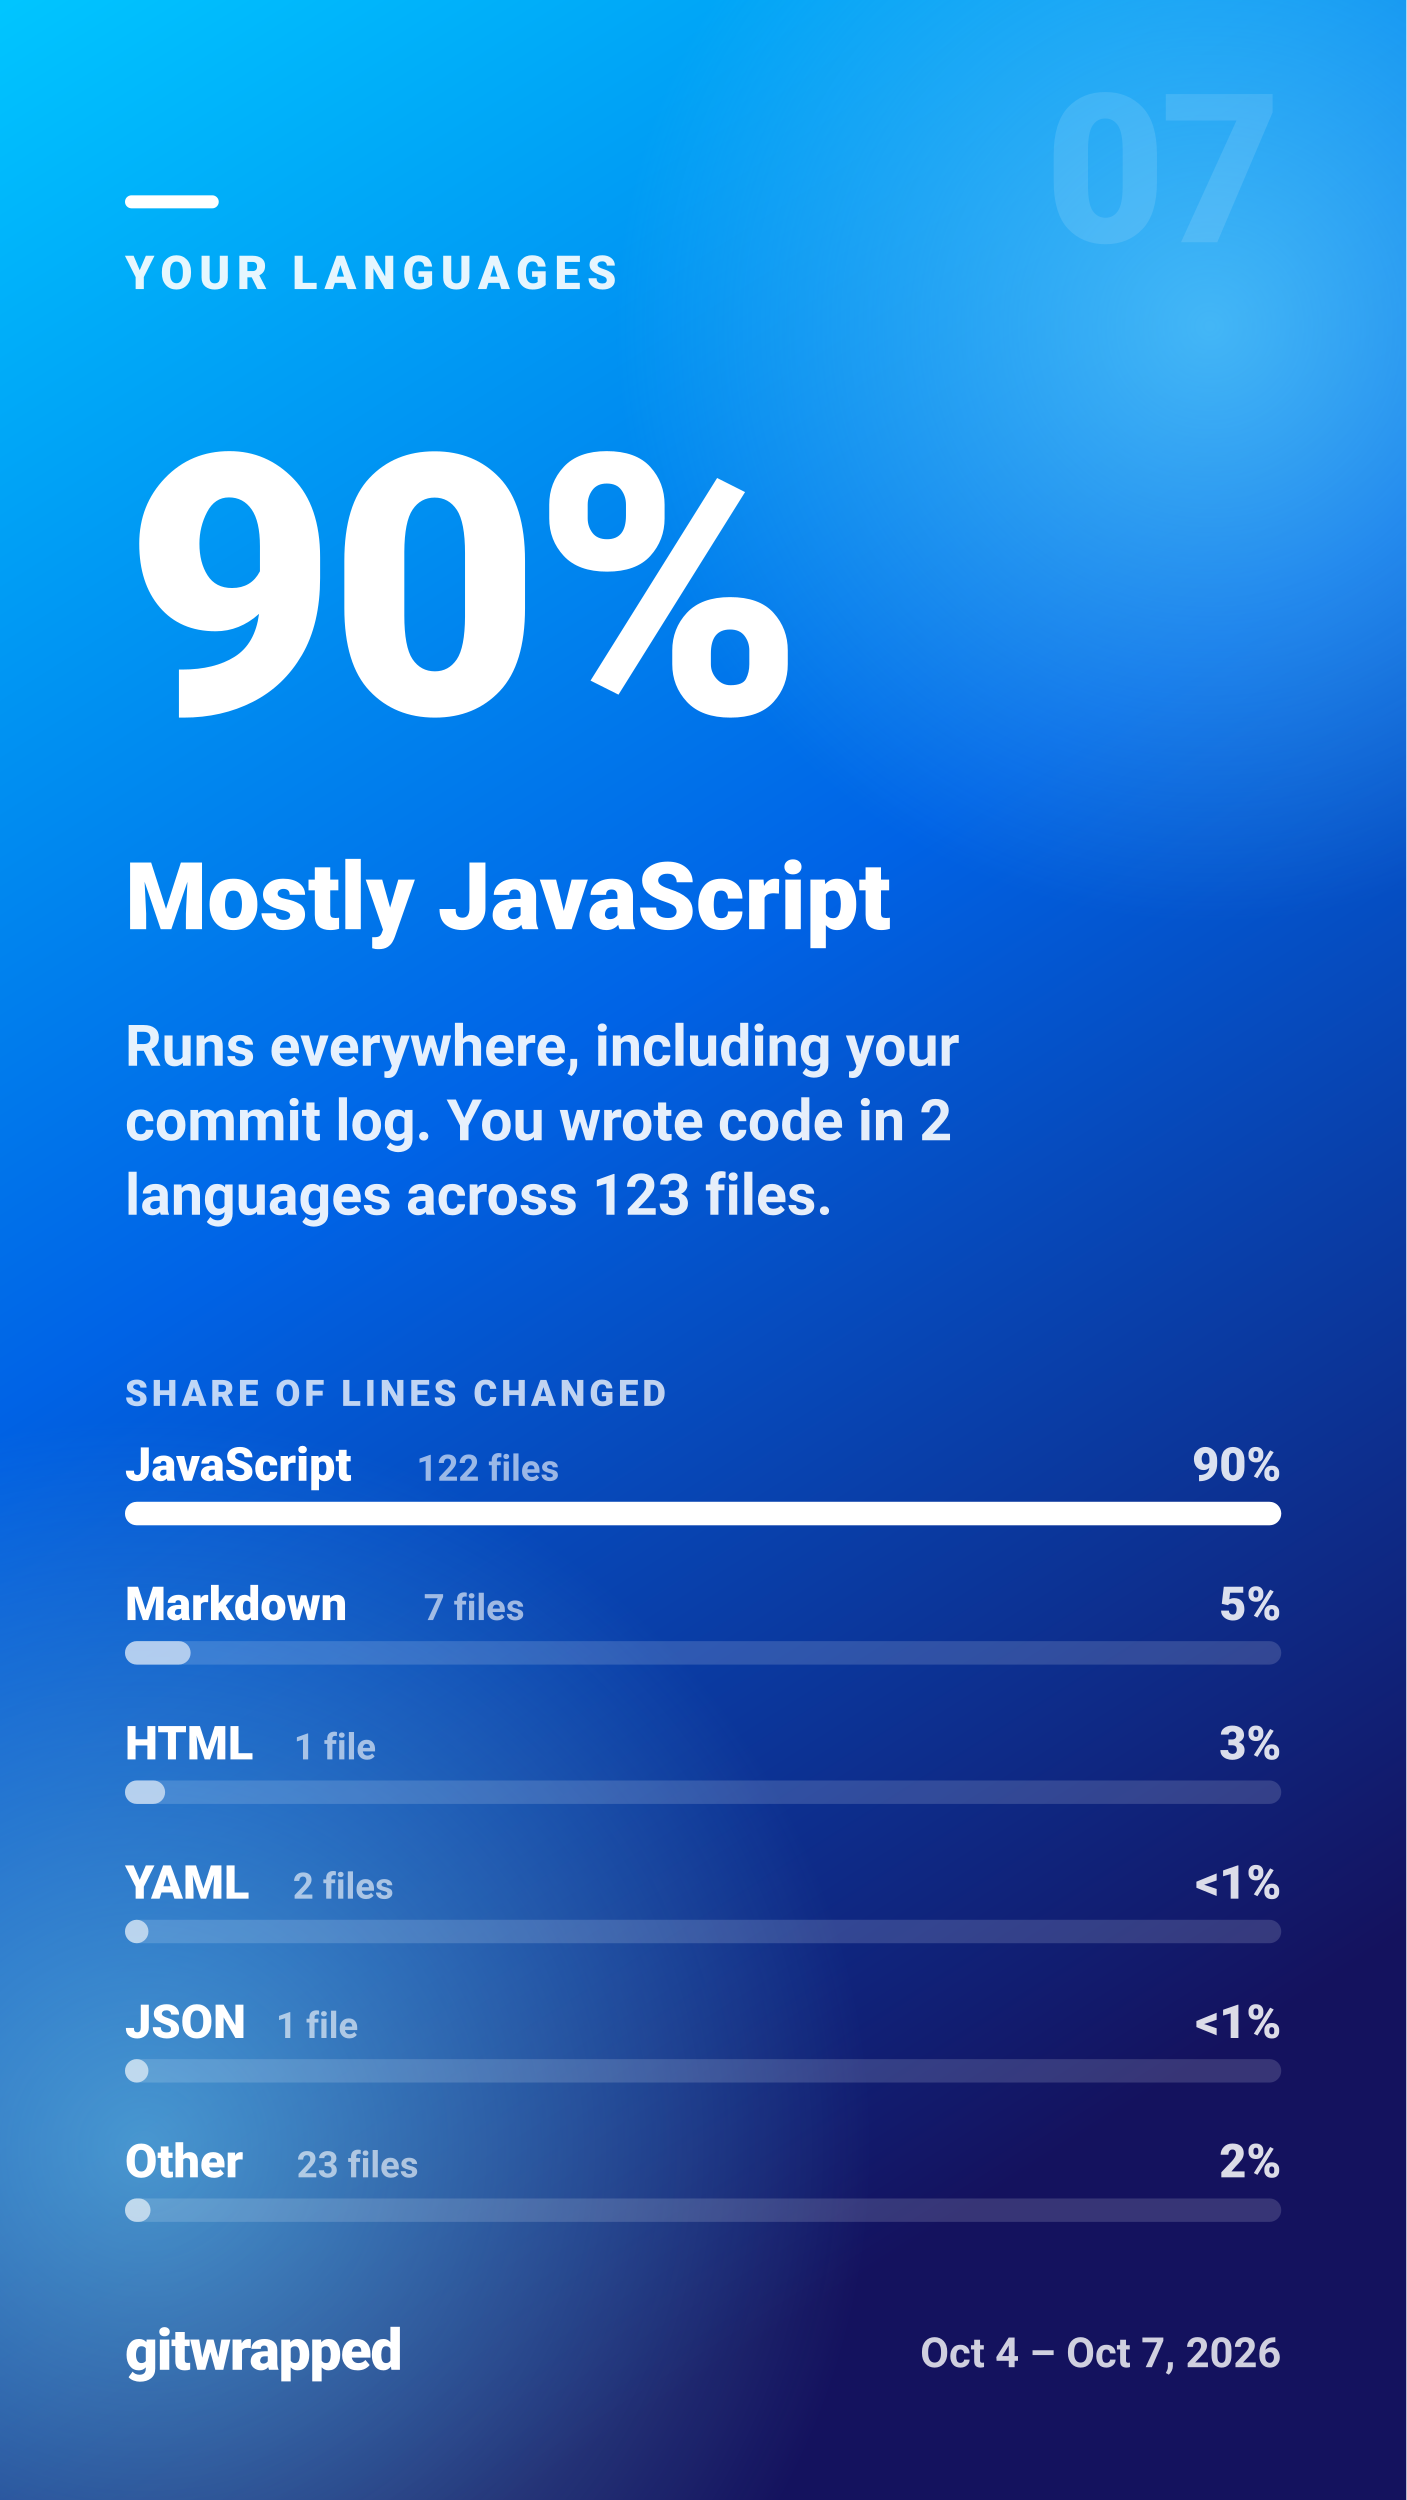
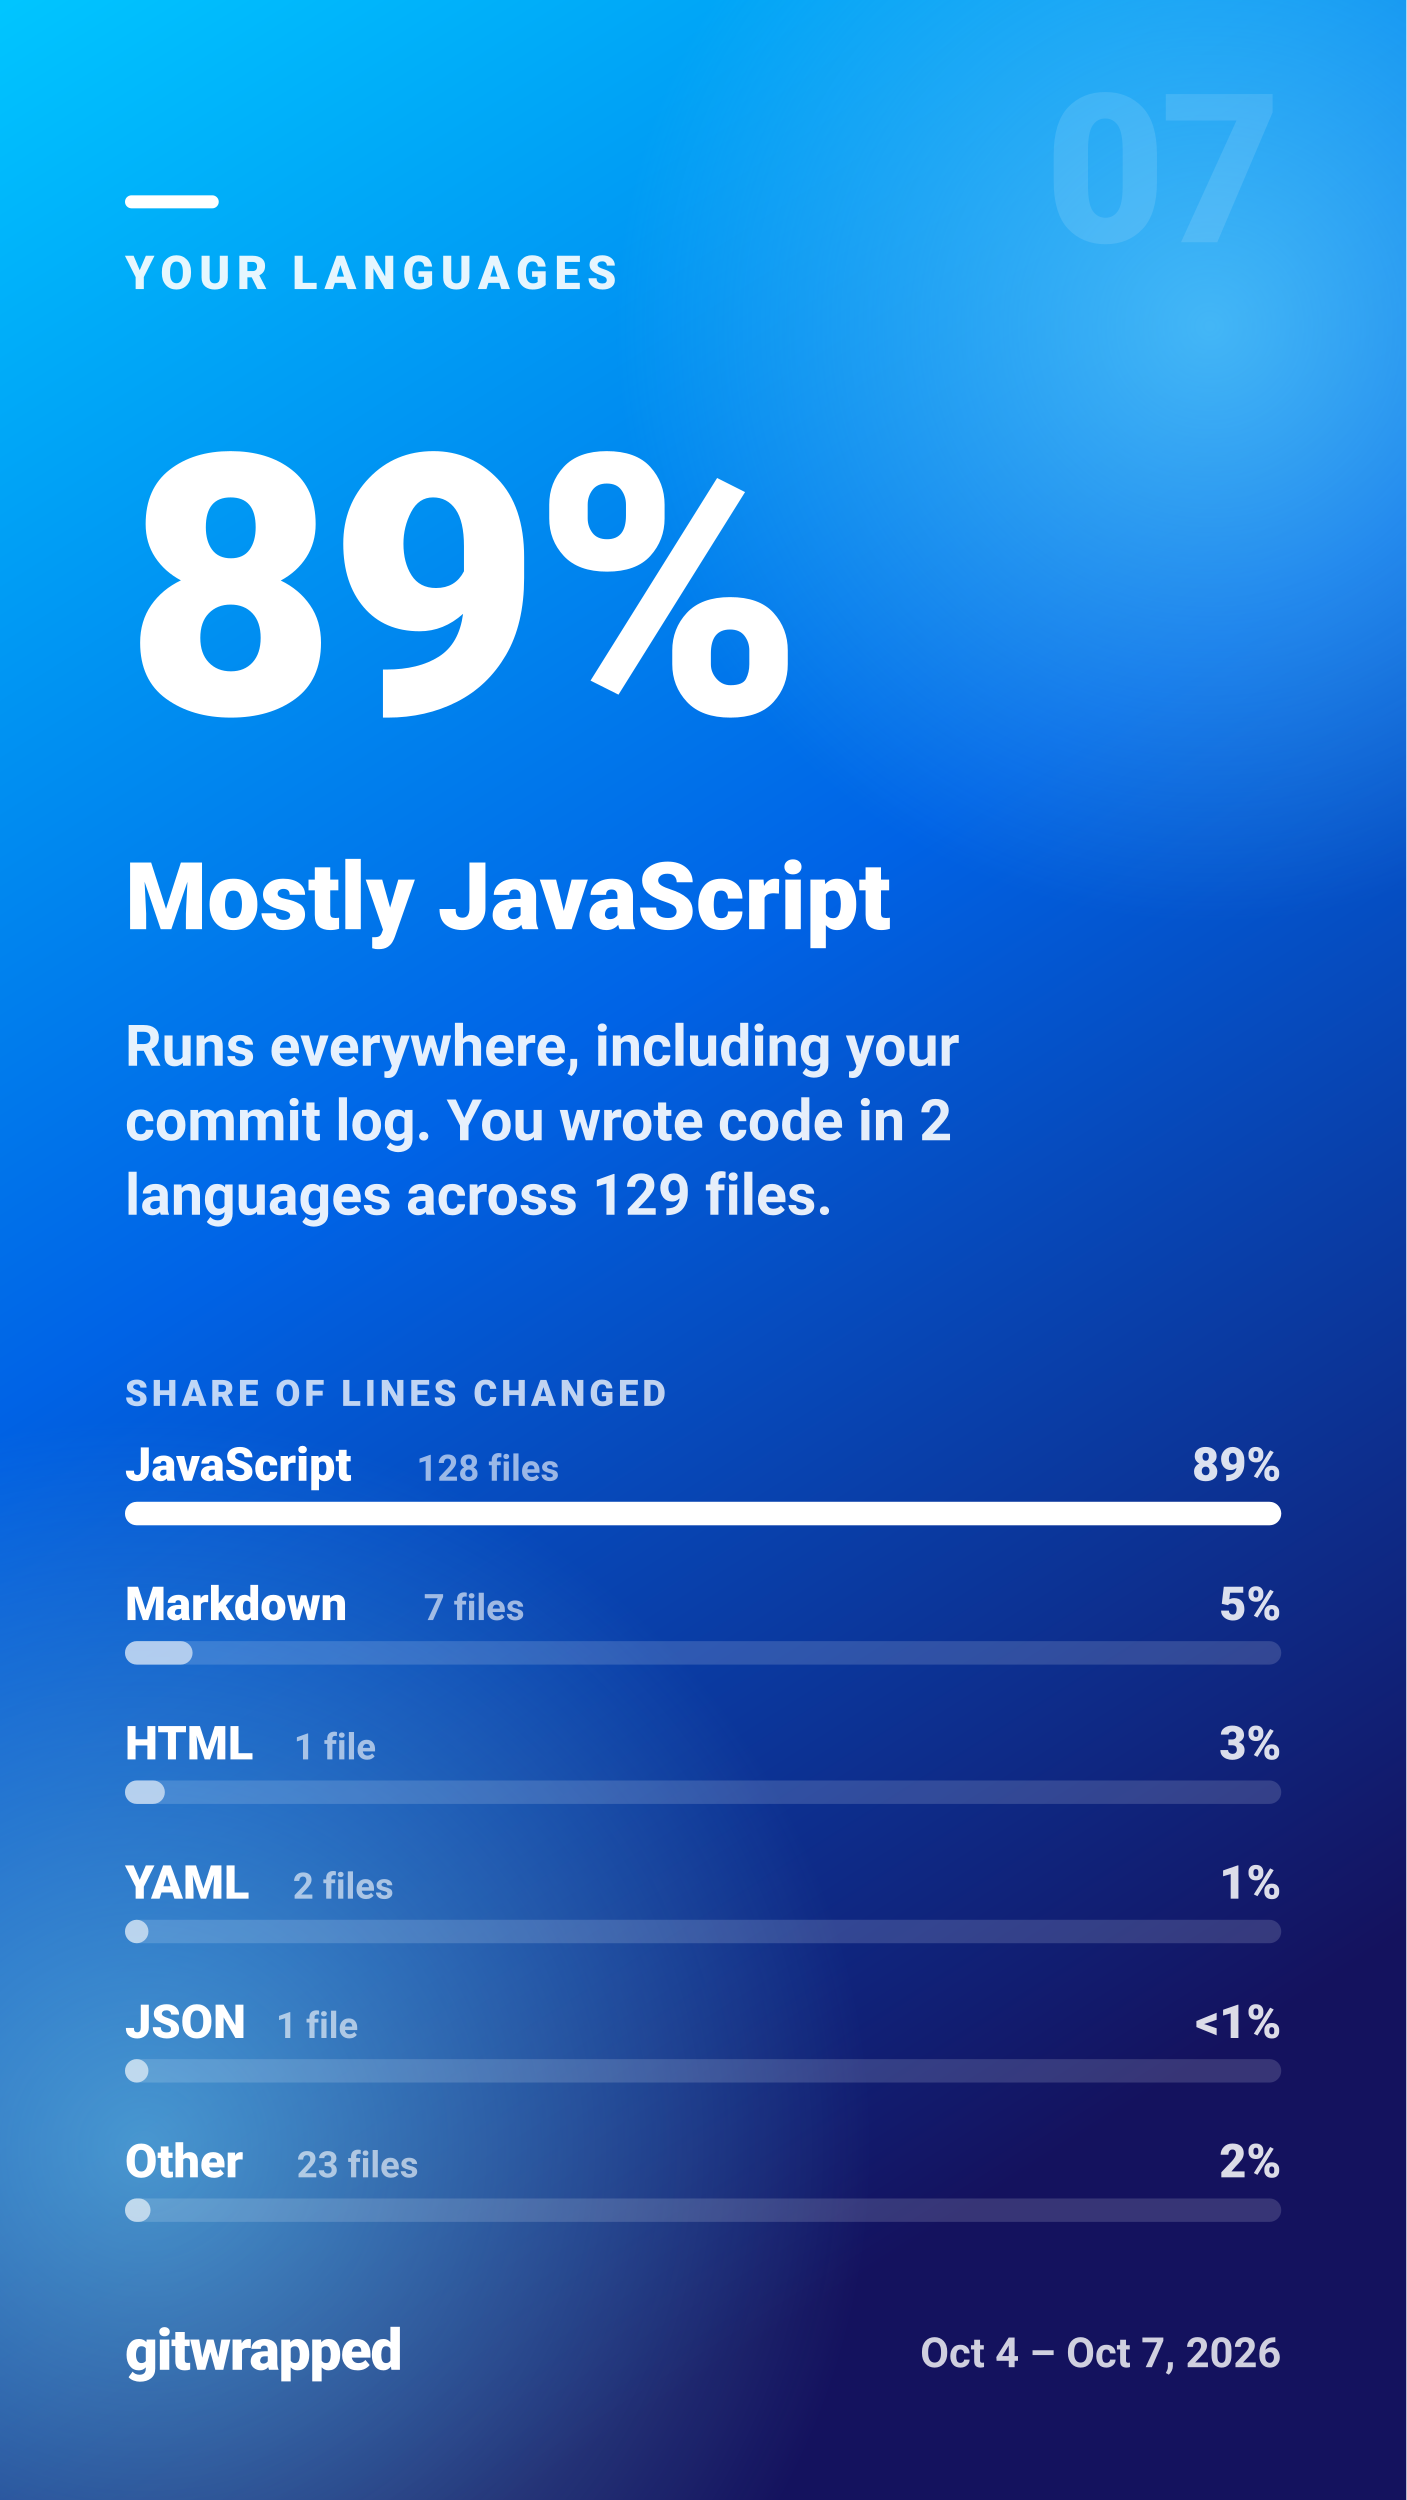
- <svg xmlns="http://www.w3.org/2000/svg" width="1080" height="1920" viewBox="0 0 1080 1920" role="img" aria-label="YOUR LANGUAGES — 90% — Mostly JavaScript">
+ <svg xmlns="http://www.w3.org/2000/svg" width="1080" height="1920" viewBox="0 0 1080 1920" role="img" aria-label="YOUR LANGUAGES — 89% — Mostly JavaScript">
  <defs>
    <linearGradient id="gw-languages-bg" x1="0" y1="0" x2="0.35" y2="1">
      <stop offset="0.00" stop-color="#00c6ff" />
      <stop offset="0.50" stop-color="#0063e6" />
      <stop offset="1.00" stop-color="#14125e" />
    </linearGradient>
    <radialGradient id="gw-languages-glow">
      <stop offset="0" stop-color="#7ae8ff" stop-opacity="0.55" />
      <stop offset="1" stop-color="#7ae8ff" stop-opacity="0" />
    </radialGradient>
  </defs>
  <rect width="1080" height="1920" fill="url(#gw-languages-bg)" />
  <circle cx="930" cy="250" r="460" fill="url(#gw-languages-glow)" />
  <circle cx="110" cy="1650" r="560" fill="url(#gw-languages-glow)" />
  <g fill="#ffffff" font-family="system-ui, -apple-system, 'Segoe UI', Roboto, Helvetica, Arial, sans-serif">
    <text x="984" y="186" font-size="160" font-weight="900" fill-opacity="0.12" text-anchor="end" letter-spacing="-4">07</text>
    <rect x="96" y="150" width="72" height="10" rx="5" fill="#ffffff" />
    <text x="96" y="222" font-size="36" font-weight="800" fill-opacity="0.9" letter-spacing="5">YOUR LANGUAGES</text>
-     <text x="96" y="548.4" font-size="280" font-weight="900" letter-spacing="-5.6">90%</text>
+     <text x="96" y="548.4" font-size="280" font-weight="900" letter-spacing="-5.6">89%</text>
    <text x="96" y="713.6" font-size="72" font-weight="800">Mostly JavaScript</text>
    <text x="96" y="818.5" font-size="44" font-weight="600" fill-opacity="0.9">Runs everywhere, including your</text>
    <text x="96" y="875.7" font-size="44" font-weight="600" fill-opacity="0.9">commit log. You wrote code in 2</text>
-     <text x="96" y="932.9" font-size="44" font-weight="600" fill-opacity="0.9">languages across 123 files.</text>
+     <text x="96" y="932.9" font-size="44" font-weight="600" fill-opacity="0.9">languages across 129 files.</text>
    <text x="96" y="1079.7" font-size="28" font-weight="800" fill-opacity="0.75" letter-spacing="3">SHARE OF LINES CHANGED</text>
    <g>
      <text x="96" y="1137.2" font-size="36" font-weight="800">JavaScript</text>
-       <text x="319.9" y="1137.2" font-size="28" font-weight="600" fill-opacity="0.6">122 files</text>
-       <text x="984" y="1137.2" font-size="36" font-weight="800" fill-opacity="0.85" text-anchor="end">90%</text>
+       <text x="319.9" y="1137.2" font-size="28" font-weight="600" fill-opacity="0.6">128 files</text>
+       <text x="984" y="1137.2" font-size="36" font-weight="800" fill-opacity="0.85" text-anchor="end">89%</text>
      <rect x="96" y="1153.4" width="888" height="18" rx="9" fill-opacity="0.15" />
      <rect x="96" y="1153.4" width="888" height="18" rx="9" />
    </g>
    <g>
      <text x="96" y="1244.2" font-size="36" font-weight="800">Markdown</text>
      <text x="325.4" y="1244.2" font-size="28" font-weight="600" fill-opacity="0.6">7 files</text>
      <text x="984" y="1244.2" font-size="36" font-weight="800" fill-opacity="0.85" text-anchor="end">5%</text>
      <rect x="96" y="1260.4" width="888" height="18" rx="9" fill-opacity="0.15" />
-       <rect x="96" y="1260.4" width="50.4" height="18" rx="9" fill-opacity="0.6" />
+       <rect x="96" y="1260.4" width="51.9" height="18" rx="9" fill-opacity="0.6" />
    </g>
    <g>
      <text x="96" y="1351.2" font-size="36" font-weight="800">HTML</text>
      <text x="225.7" y="1351.2" font-size="28" font-weight="600" fill-opacity="0.6">1 file</text>
      <text x="984" y="1351.2" font-size="36" font-weight="800" fill-opacity="0.85" text-anchor="end">3%</text>
      <rect x="96" y="1367.4" width="888" height="18" rx="9" fill-opacity="0.15" />
-       <rect x="96" y="1367.4" width="30.8" height="18" rx="9" fill-opacity="0.6" />
+       <rect x="96" y="1367.4" width="30.6" height="18" rx="9" fill-opacity="0.6" />
    </g>
    <g>
      <text x="96" y="1458.2" font-size="36" font-weight="800">YAML</text>
      <text x="224.9" y="1458.2" font-size="28" font-weight="600" fill-opacity="0.6">2 files</text>
-       <text x="984" y="1458.2" font-size="36" font-weight="800" fill-opacity="0.85" text-anchor="end">&lt;1%</text>
+       <text x="984" y="1458.2" font-size="36" font-weight="800" fill-opacity="0.85" text-anchor="end">1%</text>
      <rect x="96" y="1474.4" width="888" height="18" rx="9" fill-opacity="0.15" />
      <rect x="96" y="1474.4" width="18" height="18" rx="9" fill-opacity="0.6" />
    </g>
    <g>
      <text x="96" y="1565.2" font-size="36" font-weight="800">JSON</text>
      <text x="212" y="1565.2" font-size="28" font-weight="600" fill-opacity="0.6">1 file</text>
      <text x="984" y="1565.2" font-size="36" font-weight="800" fill-opacity="0.85" text-anchor="end">&lt;1%</text>
      <rect x="96" y="1581.4" width="888" height="18" rx="9" fill-opacity="0.15" />
      <rect x="96" y="1581.4" width="18" height="18" rx="9" fill-opacity="0.6" />
    </g>
    <g>
      <text x="96" y="1672.2" font-size="36" font-weight="800">Other</text>
      <text x="227.9" y="1672.2" font-size="28" font-weight="600" fill-opacity="0.6">23 files</text>
      <text x="984" y="1672.2" font-size="36" font-weight="800" fill-opacity="0.85" text-anchor="end">2%</text>
      <rect x="96" y="1688.4" width="888" height="18" rx="9" fill-opacity="0.15" />
      <rect x="96" y="1688.4" width="19.6" height="18" rx="9" fill-opacity="0.6" />
    </g>
    <text x="96" y="1820" font-size="44" font-weight="900" letter-spacing="-1">gitwrapped</text>
    <text x="984" y="1818" font-size="32" font-weight="600" fill-opacity="0.8" text-anchor="end">Oct 4 – Oct 7, 2026</text>
  </g>
</svg>
